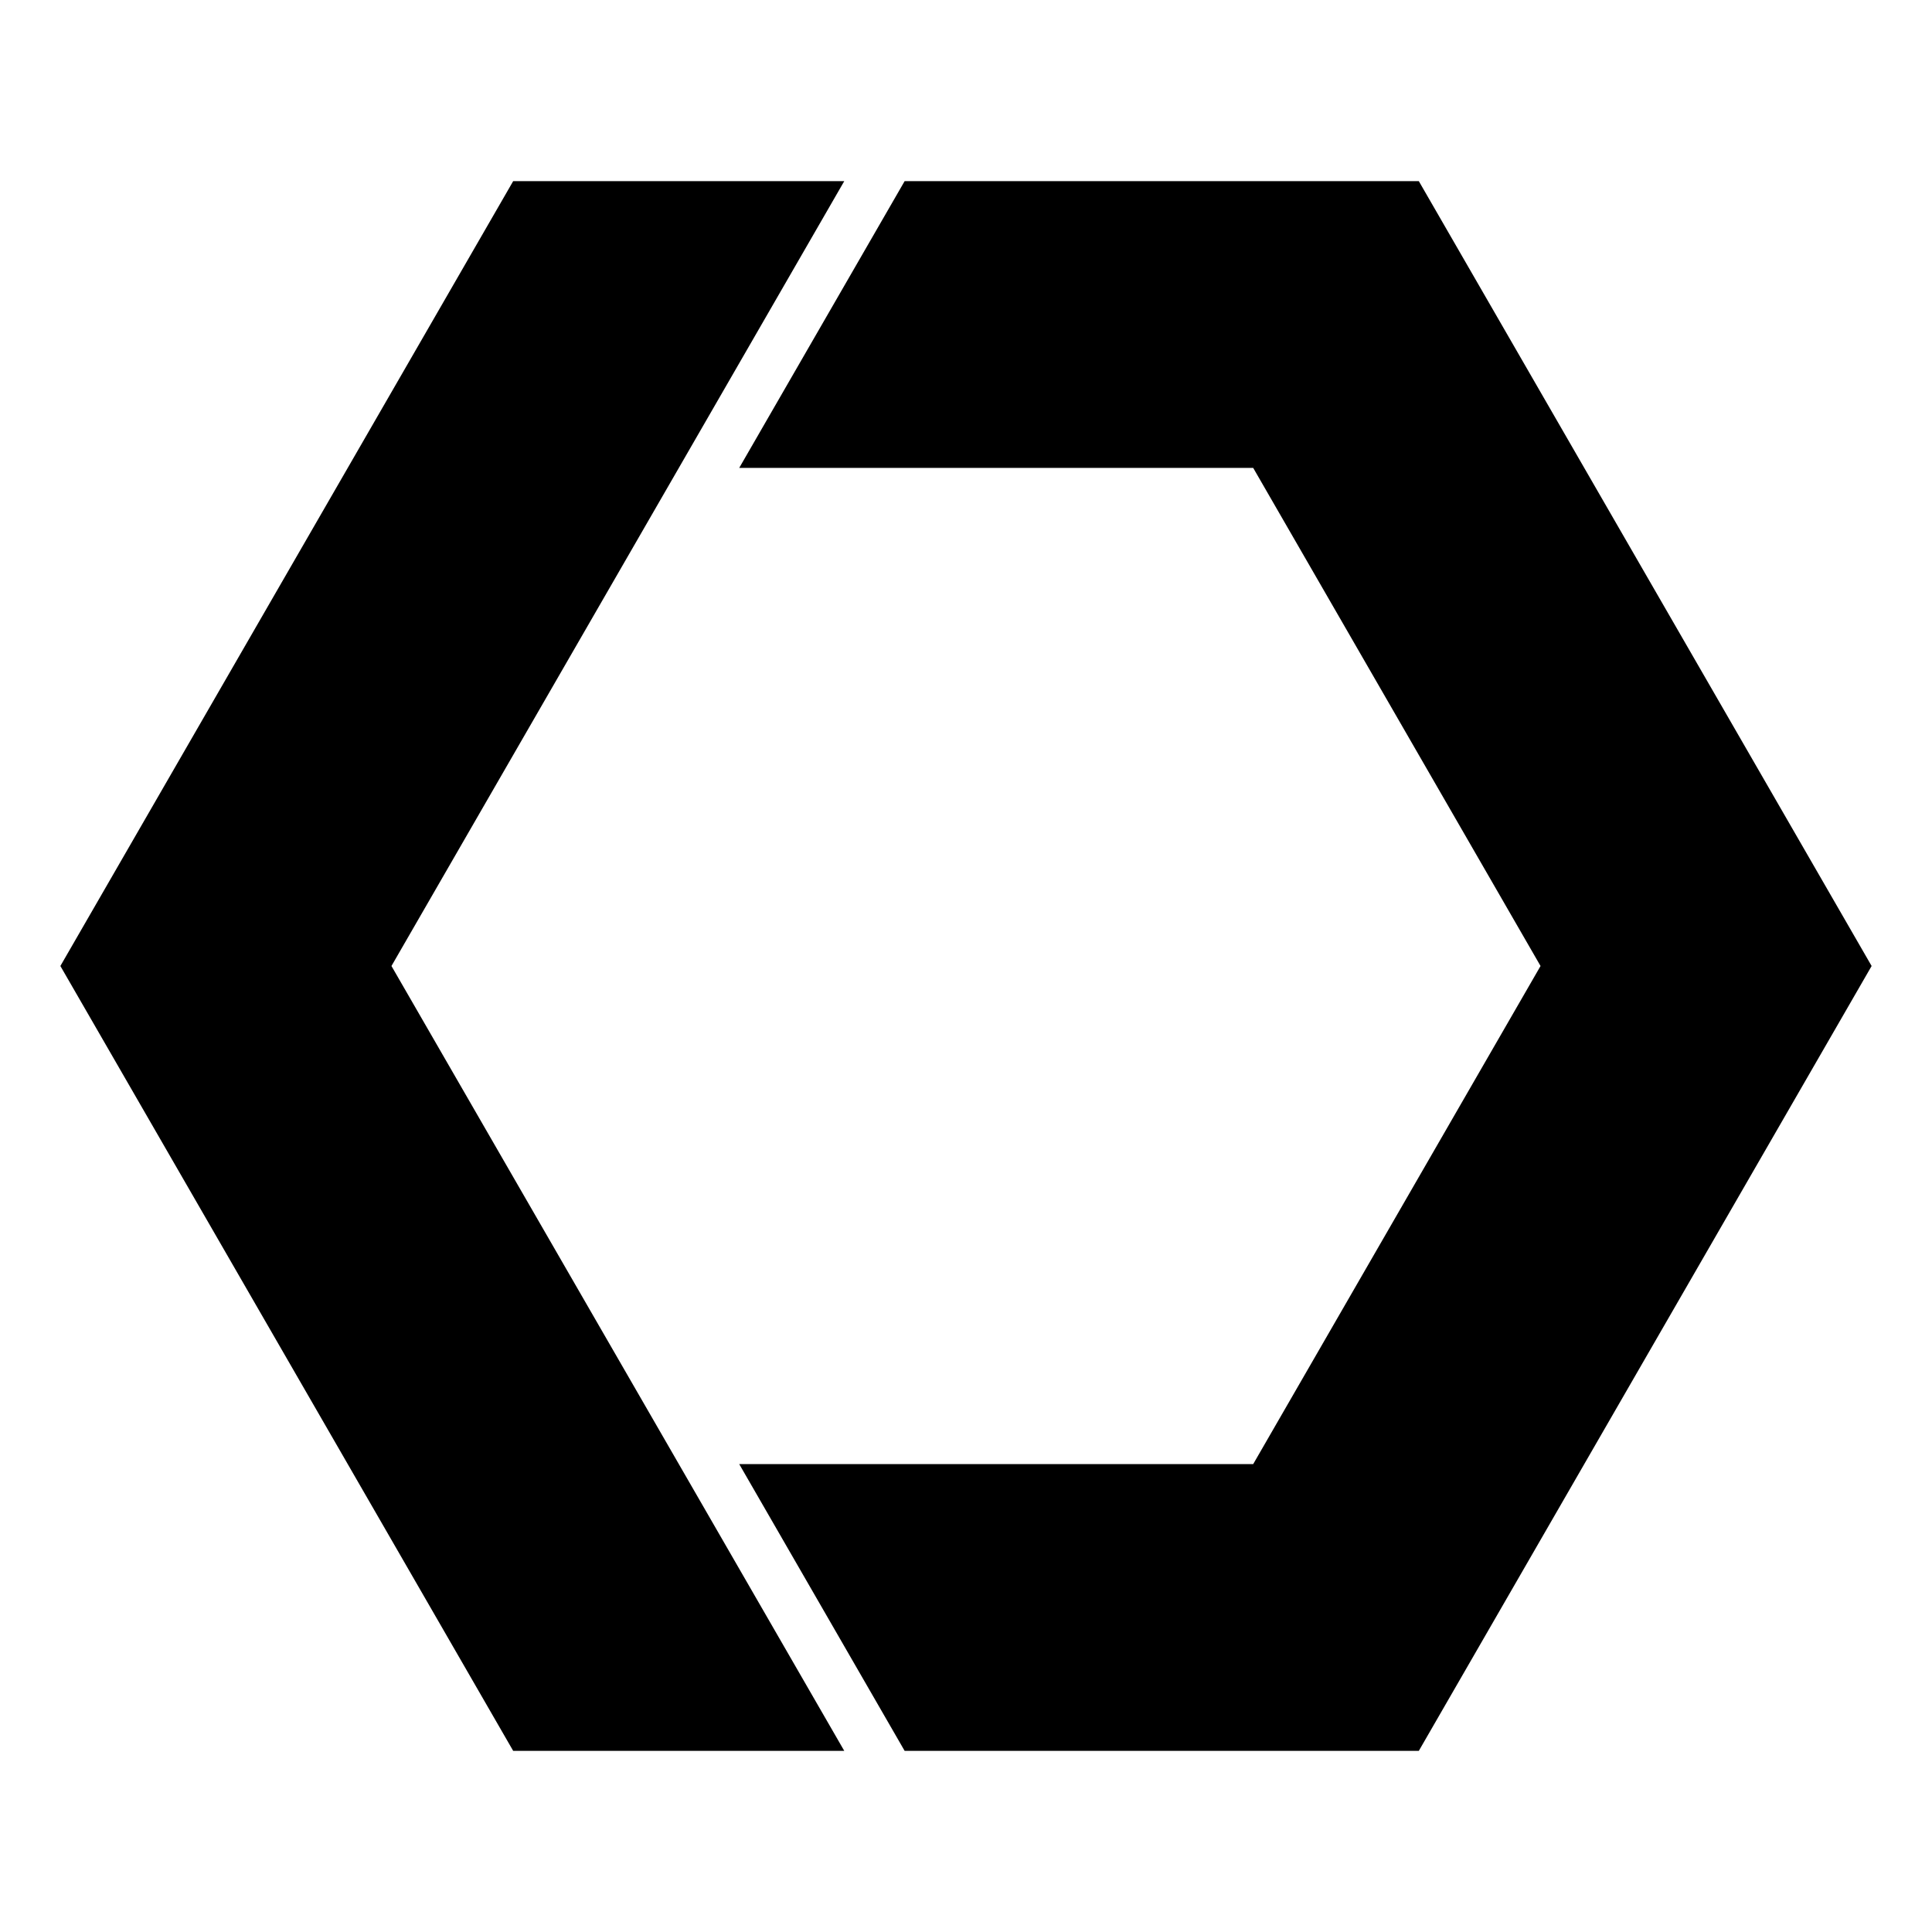
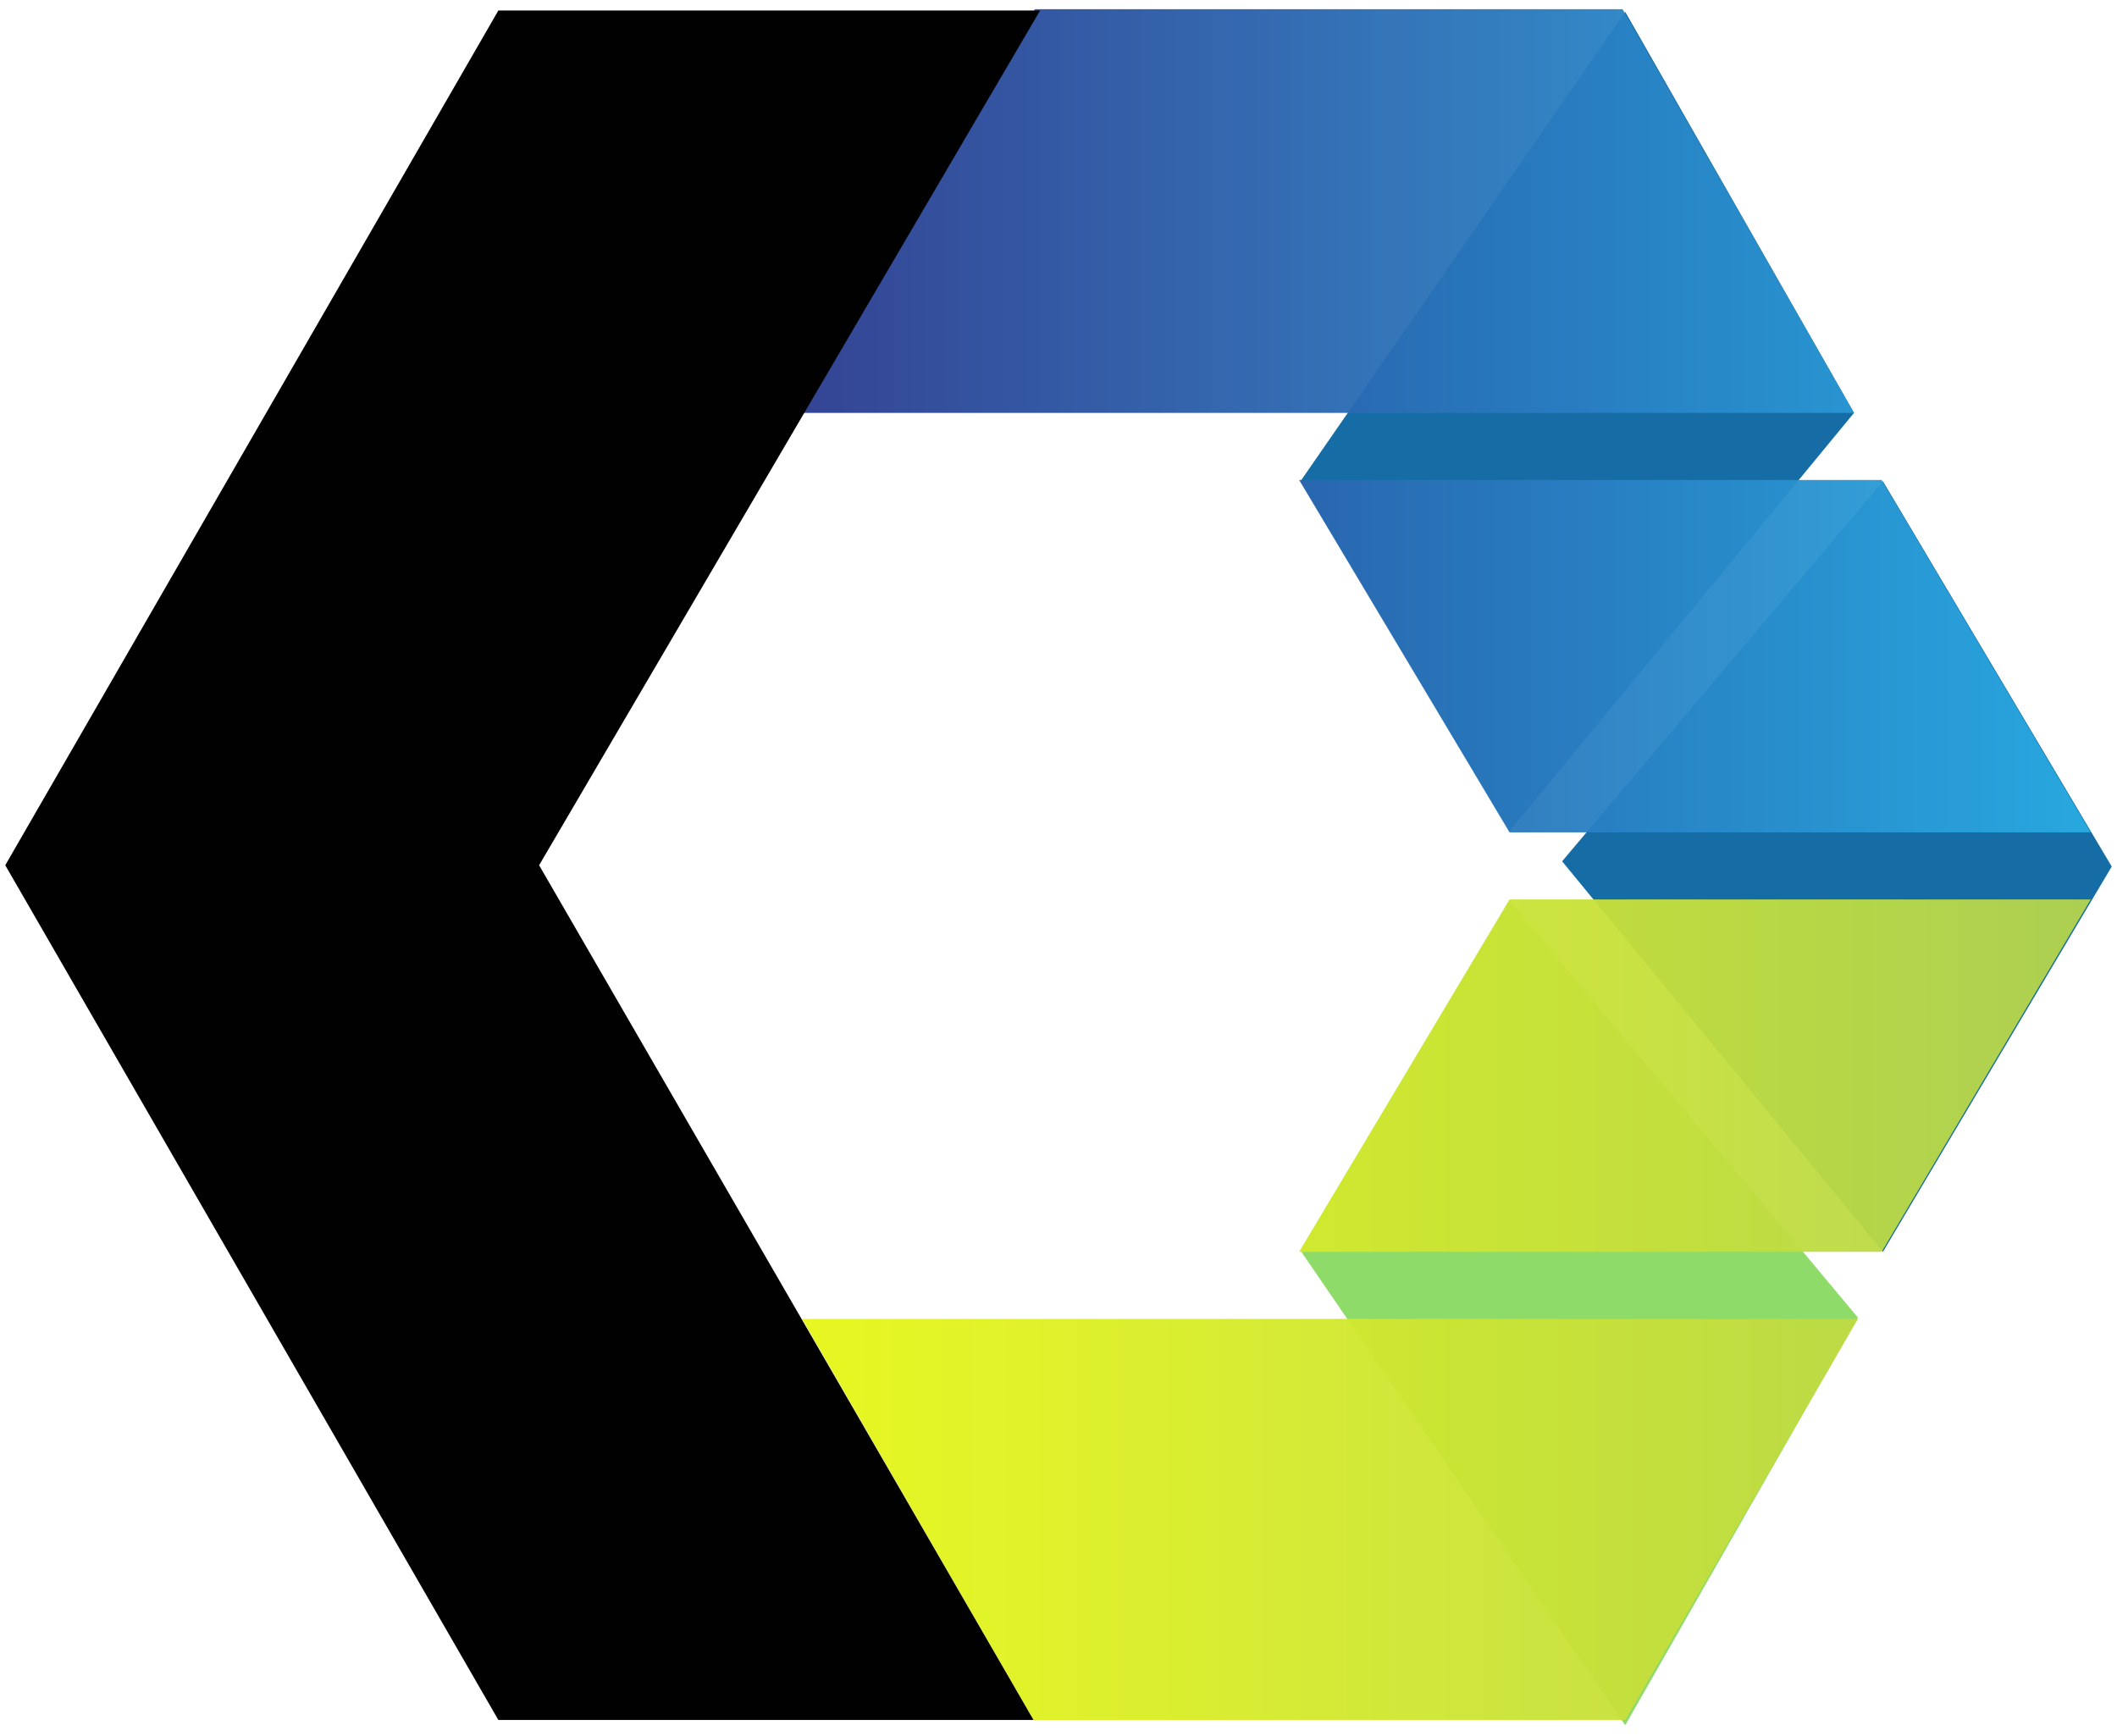
- <svg xmlns="http://www.w3.org/2000/svg" class="ionicon" viewBox="0 0 512 512">
-   <path fill="none" d="M179.9 388l-76.16-132 76.16 132zM179.9 388h152.21l76.15-132-76.15-132H179.9l-76.16 132 76.16 132zM103.74 256l76.16-132-76.16 132z" />
-   <path d="M496 256L376 48H239.74l-43.84 76h136.21l76.15 132-76.15 132H195.9l43.84 76H376l120-208z" />
-   <path d="M179.9 388l-76.16-132 76.16-132 43.84-76H136L16 256l120 208h87.74l-43.84-76z" />
+ <svg xmlns="http://www.w3.org/2000/svg" width="161" height="132" viewBox="0 0 161 132">
+   <defs>
+     <linearGradient x1="0%" y1="50%" y2="50%" id="a">
+       <stop stop-color="#2A3B8F" offset="0%" />
+       <stop stop-color="#29ABE2" offset="100%" />
+     </linearGradient>
+     <linearGradient x1="100%" y1="50%" x2="0%" y2="50%" id="c">
+       <stop stop-color="#B4D44E" offset="0%" />
+       <stop stop-color="#E7F716" offset="100%" />
+     </linearGradient>
+   </defs>
+   <g fill="none" fill-rule="evenodd">
+     <path fill="#166DA5" d="M160.6 65.9l-17.4 29.3-24.4-29.7 24.4-28.9z" />
+     <path fill="#8FDB69" d="M141.3 100.2l-26.5-31.7-15.9 26.6 24.7 36.1z" />
+     <path fill="#166DA5" d="M141 31.4l-26.2 31.8-15.9-26.6L123.6.9z" />
+     <path fill="url(#a)" opacity=".95" d="M61.1 31.4H141L123.4.7H78.7z M114.8 63.3H159l-15.9-26.8H98.8" />
+     <path fill="url(#c)" opacity=".95" d="M141.3 100.3H61l17.6 30.5h45z M114.8 68.4H159l-15.9 26.8H98.8" />
+     <path fill="#010101" d="M78.6 130.8L41 65.8 79.1.8H37.9L.4 65.8l37.5 65z" />
+   </g>
</svg>
